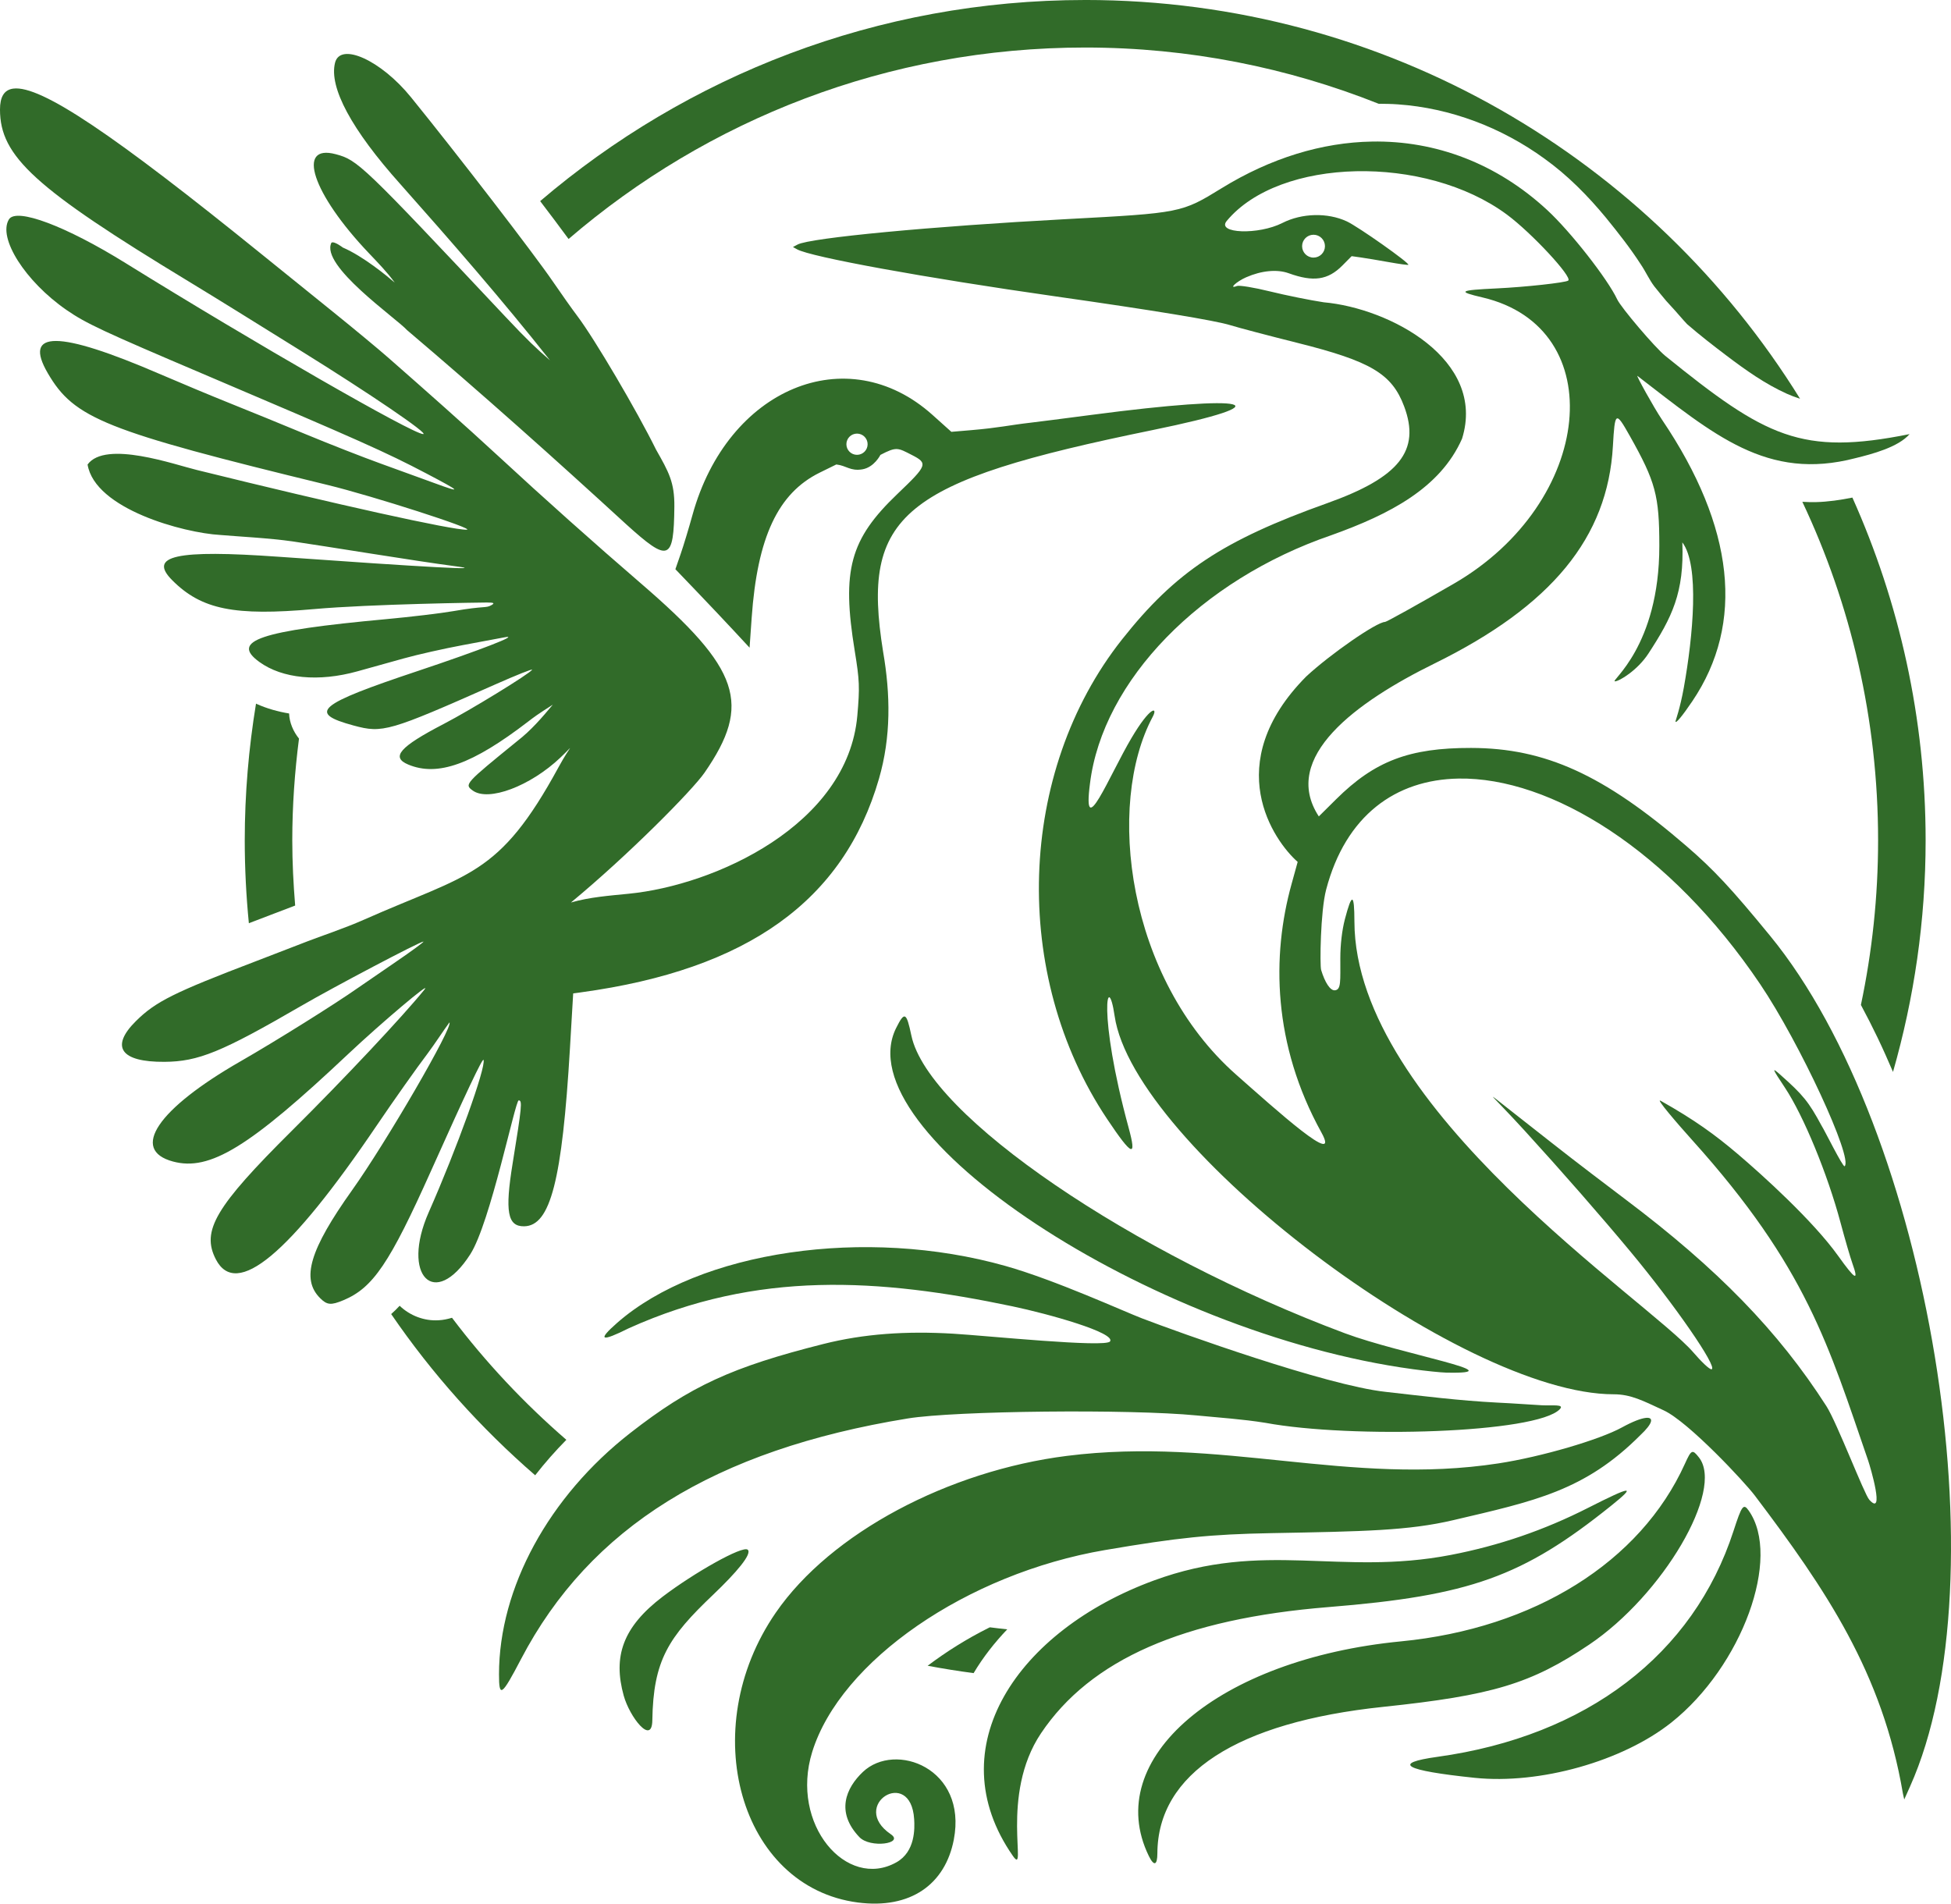
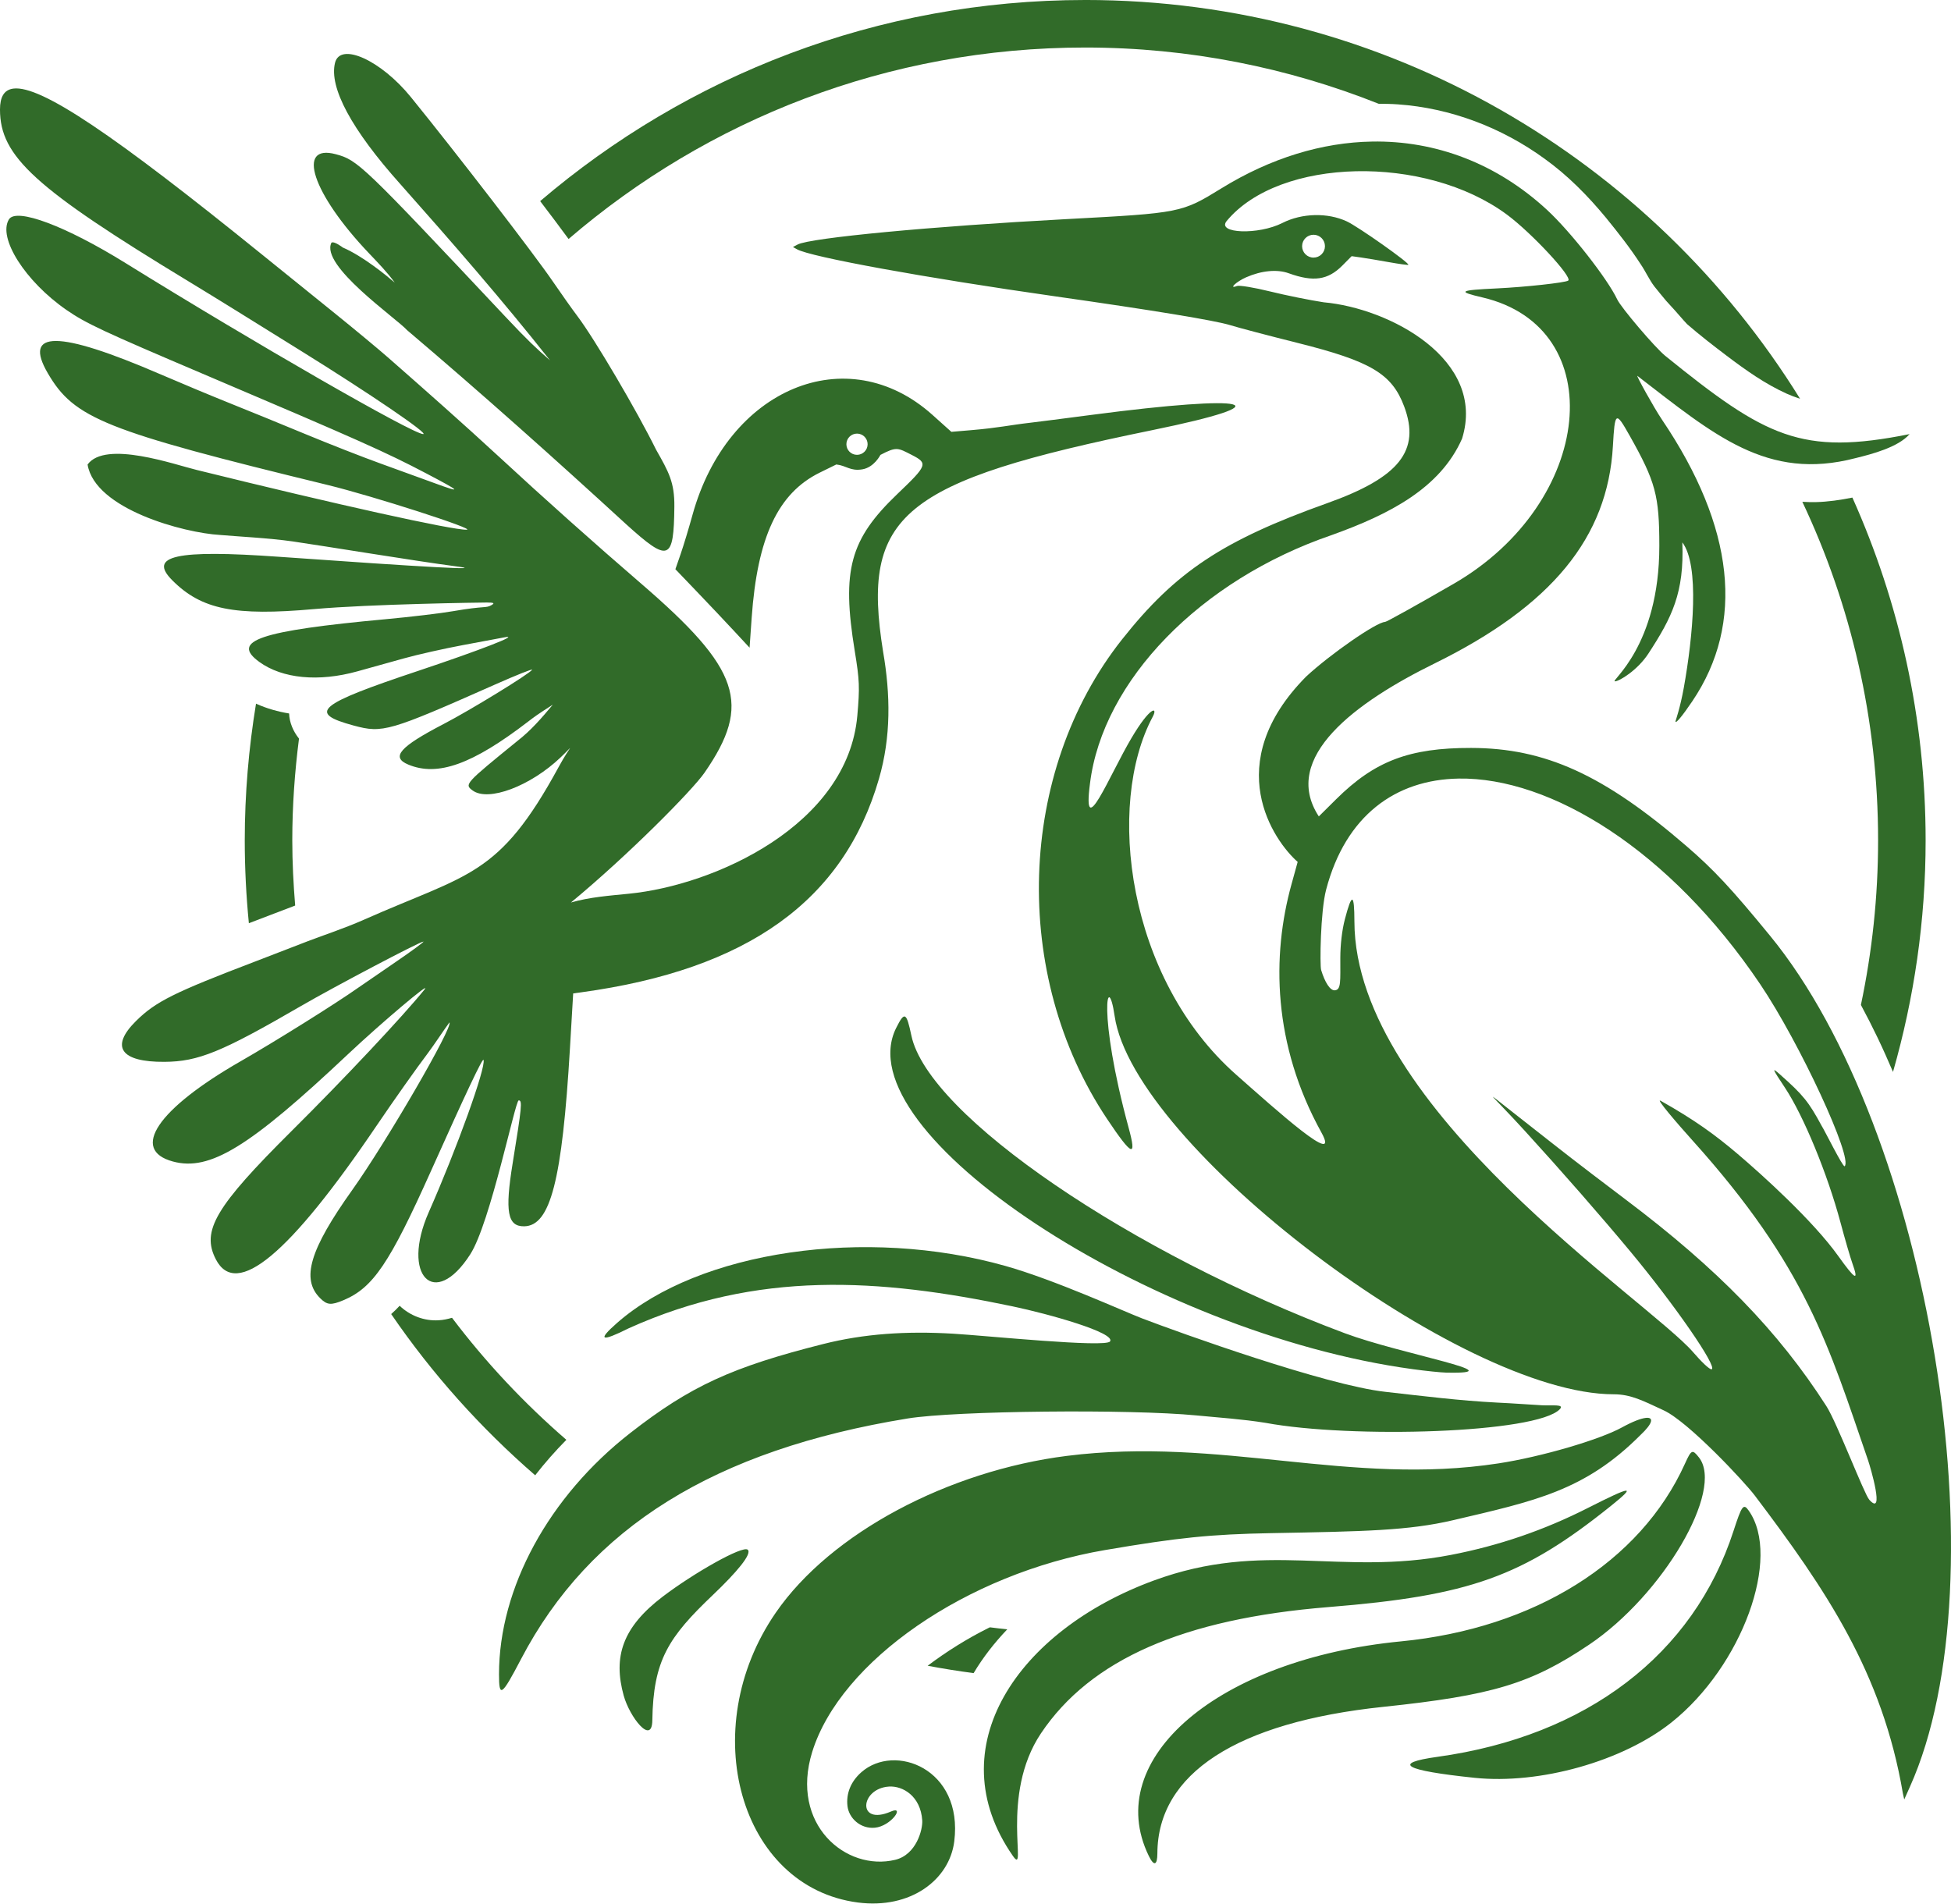
- <svg xmlns="http://www.w3.org/2000/svg" version="1.1" id="svg1" viewBox="0 0 300 292.742" width="300" height="292.742">
+ <svg xmlns="http://www.w3.org/2000/svg" version="1.1" id="svg1" viewBox="0 0 300 292.723" width="300" height="292.723">
  <defs id="defs1" />
  <g id="g1" transform="translate(-57.77473,-116.4844)">
-     <path id="path14" d="m 224.641,116.484 c -31.977,0 -61.234,11.662 -83.807,30.928 1.474,1.929 2.93,3.87 4.368,5.825 21.335,-18.34 49.072,-29.444 79.439,-29.444 15.949,0 31.163,3.088 45.121,8.647 0.985,0.011 1.97,0.019 2.951,0.093 8.108,0.563 15.983,3.572 22.542,8.345 3.553,2.547 6.645,5.68 9.424,9.041 1.902,2.337 3.777,4.707 5.408,7.243 0.739,1.089 1.271,2.306 2.064,3.36 0.593,0.745 1.203,1.479 1.813,2.211 0.924,0.995 1.824,2.011 2.715,3.036 0.18,0.187 0.343,0.389 0.527,0.572 1.962,1.704 4.021,3.295 6.092,4.864 2.898,2.189 5.884,4.319 9.208,5.817 0.669,0.304 1.356,0.563 2.056,0.78 -22.789,-36.786 -63.503,-61.32 -109.923,-61.32 z m 117.972,76.52 c -1.865,0.374 -3.746,0.652 -5.65,0.697 -0.683,0.021 -1.365,-0.017 -2.047,-0.048 7.46,15.788 11.648,33.43 11.648,52.063 0,8.681 -0.921,17.144 -2.642,25.31 0.897,1.664 1.753,3.349 2.571,5.05 0.829,1.731 1.606,3.486 2.363,5.249 3.243,-11.318 5.017,-23.254 5.017,-35.609 0,-18.778 -4.046,-36.607 -11.26,-52.712 z m -245.472,31.687 c -1.122,6.846 -1.732,13.863 -1.732,21.025 0,4.3 0.221,8.549 0.632,12.742 2.371,-0.911 4.744,-1.818 7.12,-2.717 -0.269,-3.31 -0.443,-6.646 -0.443,-10.026 0,-5.306 0.376,-10.522 1.032,-15.648 -0.883,-1.102 -1.467,-2.445 -1.522,-3.864 -1.726,-0.278 -3.421,-0.762 -5.018,-1.475 -0.024,-0.011 -0.045,-0.027 -0.069,-0.039 z m 22.087,92.596 c -0.408,0.452 -0.852,0.868 -1.303,1.276 6.29,9.193 13.749,17.515 22.142,24.793 1.489,-1.914 3.092,-3.728 4.794,-5.455 -6.493,-5.623 -12.4,-11.903 -17.583,-18.768 -0.665,0.198 -1.343,0.347 -2.042,0.381 -2.201,0.146 -4.425,-0.701 -6.009,-2.228 z m 90.757,49.447 c -0.103,0.051 -0.22,0.106 -0.315,0.153 -3.252,1.631 -6.345,3.571 -9.254,5.758 2.334,0.444 4.692,0.818 7.069,1.134 1.45,-2.433 3.21,-4.678 5.169,-6.731 -0.895,-0.087 -1.779,-0.208 -2.668,-0.314 z" style="fill:#316b29;fill-opacity:1;stroke-width:0.365" />
-     <path id="path12" style="fill:#316b29;fill-opacity:1;stroke-width:0.398" d="m 59.815,130.111 c -1.413,0.184 -2.041,1.286 -2.041,3.218 0,7.215 5.354,12.09 29.067,26.469 2.08,1.262 5.485,3.354 7.565,4.649 2.08,1.295 6.381,3.968 9.556,5.939 10.702,6.644 19.824,12.853 18.884,12.853 -1.581,0 -25.815,-13.926 -45.761,-26.296 -9.207,-5.71 -16.802,-8.558 -17.934,-6.726 -1.753,2.837 2.51,9.552 8.844,13.931 2.987,2.065 5.606,3.29 21.235,9.936 23.745,10.097 27.881,11.941 34.081,15.198 5.408,2.84 5.62,3.093 1.258,1.492 -1.807,-0.663 -5.525,-2.014 -8.262,-3.001 -2.737,-0.988 -7.934,-3.023 -11.547,-4.522 -3.613,-1.5 -8.81,-3.623 -11.547,-4.718 -2.737,-1.095 -7.665,-3.151 -10.95,-4.567 -15.548,-6.702 -21.008,-6.728 -17.135,-0.083 4.06,6.965 8.744,8.835 43.016,17.178 6.931,1.687 22.929,6.835 21.39,6.883 -2.19,0.068 -19.895,-3.851 -41.497,-9.187 -3.351,-0.805 -14.058,-4.621 -16.796,-0.838 1.125,6.861 14.804,10.517 20.379,10.832 2.518,0.224 7.558,0.475 11.149,0.992 4.529,0.652 19.243,3.074 25.039,3.822 5.275,0.681 -4.369,0.163 -27.158,-1.46 -15.808,-1.126 -20.164,-0.162 -16.374,3.628 4.488,4.488 9.523,5.509 21.789,4.418 8.687,-0.773 25.8,-1.014 26.567,-1.011 1.087,0.005 1.248,0.091 0.734,0.391 -0.899,0.525 -0.965,0.074 -5.91,0.938 -1.861,0.325 -6.52,0.881 -10.353,1.234 -19.407,1.789 -23.941,3.323 -19.446,6.578 3.544,2.567 9.106,3.1 15.066,1.444 1.861,-0.517 5.087,-1.415 7.167,-1.996 2.08,-0.581 6.175,-1.503 9.099,-2.048 2.924,-0.545 5.791,-1.081 6.371,-1.19 2.586,-0.488 -3.849,2.011 -13.326,5.174 -15.482,5.168 -17.006,6.463 -9.875,8.394 4.461,1.207 5.405,0.933 21.773,-6.322 3.234,-1.433 5.783,-2.45 5.665,-2.258 -0.386,0.624 -9.452,6.183 -13.603,8.341 -6.771,3.519 -8.156,5.106 -5.445,6.239 4.525,1.891 9.864,-0.025 18.455,-6.623 0.853,-0.655 1.393,-1.071 3.775,-2.586 -1.667,1.998 -3.367,3.972 -5.438,5.574 -8.096,6.582 -8.182,6.676 -6.887,7.623 2.415,1.766 8.855,-0.655 13.516,-5.081 2.317,-2.2 1.585,-1.984 -0.317,1.512 -9.203,16.91 -13.795,16.287 -29.922,23.442 -3.002,1.332 -6.929,2.636 -8.572,3.282 -1.642,0.645 -5.226,2.028 -7.964,3.072 -12.72,4.851 -15.491,6.234 -18.521,9.237 -3.993,3.958 -2.345,6.311 4.386,6.264 5.217,-0.036 8.781,-1.493 21.005,-8.588 5.134,-2.98 18.288,-9.905 18.815,-9.905 0.182,0 -1.755,1.424 -4.305,3.165 -2.55,1.741 -5.134,3.517 -5.742,3.945 -3.507,2.473 -12.699,8.221 -18.093,11.315 -12.749,7.313 -16.994,13.613 -10.373,15.396 5.671,1.527 11.74,-2.196 26.962,-16.543 5.033,-4.744 12.98,-11.456 11.714,-9.894 -3.379,4.169 -12.299,13.665 -20.352,21.667 -11.806,11.731 -13.993,15.428 -11.724,19.817 3.137,6.066 11.283,-0.715 24.744,-20.599 2.595,-3.832 6.119,-8.818 7.832,-11.079 1.066,-1.419 2.44,-3.547 3.341,-4.756 0.618,0.618 -9.695,18.393 -14.963,25.789 -6.527,9.164 -7.865,13.668 -4.932,16.601 v 7.2e-4 c 1.075,1.075 1.67,1.129 3.591,0.327 4.554,-1.903 7.099,-5.662 13.483,-19.914 5.399,-12.054 7.938,-17.42 8.065,-17.04 0.386,1.157 -4.11,13.653 -8.422,23.411 -4.321,9.78 0.889,15.063 6.385,6.474 3.09,-4.829 6.91,-23.663 7.443,-23.663 0.578,0 0.489,0.93 -0.932,9.682 -1.208,7.44 -0.79,9.722 1.772,9.683 4.039,-0.062 5.84,-7.061 7.039,-27.357 l 0.499,-8.457 1.223,-0.167 c 25.598,-3.503 40.376,-14.103 45.797,-32.845 1.867,-6.449 1.776,-12.942 0.631,-19.557 -3.379,-21.083 2.775,-26.146 41.399,-34.053 20.689,-4.236 15.303,-5.585 -9.357,-2.344 -4.161,0.547 -8.372,1.086 -9.357,1.199 -3.312,0.379 -4.824,0.783 -9.179,1.152 l -3.007,0.254 -2.903,-2.604 c -13.12,-11.765 -31.534,-4.083 -36.906,15.397 -0.558,2.023 -1.377,4.725 -1.82,6.005 l -0.806,2.328 3.32,3.465 c 1.826,1.906 4.393,4.621 5.704,6.034 l 2.384,2.569 0.321,-4.579 c 0.87,-12.399 4.045,-19.18 10.46,-22.338 l 2.557,-1.258 c 1.557,0.176 2.153,1.057 3.995,0.75 1.842,-0.307 2.786,-2.222 2.786,-2.222 2.491,-1.303 2.676,-1.088 4.812,0.002 2.533,1.292 2.425,1.589 -2.177,5.983 -7.324,6.993 -8.613,11.722 -6.585,24.153 0.741,4.541 0.784,5.608 0.398,9.97 -1.484,16.796 -21.861,26.076 -35.156,27.378 -2.972,0.3 -5.995,0.515 -8.876,1.347 8.822,-7.296 18.663,-17.25 20.538,-19.962 7.313,-10.574 5.503,-15.949 -9.813,-29.134 -6.952,-5.984 -15.156,-13.309 -21.675,-19.349 -5.61,-5.181 -11.334,-10.235 -17.072,-15.274 -1.451,-1.281 -5.326,-4.496 -8.611,-7.145 -3.285,-2.649 -8.212,-6.628 -10.95,-8.843 C 75.364,137.259 64.055,129.558 59.815,130.111 Z m 129.739,53.054 a 1.632,1.632 0 0 1 1.632,1.632 1.632,1.632 0 0 1 -1.632,1.632 1.632,1.632 0 0 1 -1.632,-1.632 1.632,1.632 0 0 1 1.632,-1.632 z m -35.468,13.964 c -11.068,-10.154 -22.265,-20.159 -33.718,-29.876 -1.692,-1.862 -13.4,-9.939 -11.627,-13.451 0.424,-0.28 1.751,0.75 1.751,0.75 3.109,1.333 6.758,4.343 7.981,5.393 -1.189,-1.646 -2.624,-3.099 -4.017,-4.571 -8.635,-9.084 -11.205,-16.832 -5.034,-15.17 3.368,0.907 4.012,1.524 26.037,24.952 3.526,3.75 4.704,4.835 6.883,6.734 -7.343,-9.287 -15.135,-18.223 -22.994,-27.076 -7.51,-8.387 -11.008,-14.883 -10.056,-18.675 0.809,-3.225 7.061,-0.393 11.672,5.289 7.09,8.735 18.971,24.167 21.802,28.318 1.27,1.861 2.985,4.28 3.812,5.375 2.615,3.462 9.122,14.513 12.075,20.506 1.948,3.433 2.852,5.027 2.816,8.76 -0.082,8.368 -0.852,8.654 -7.384,2.741 z" />
-     <path id="path7" style="fill:#316b29;fill-opacity:1;stroke-width:0.365" d="m 268.736,138.255 c -7.637,0.131 -15.53,2.507 -23.102,7.166 -6.181,3.803 -6.249,3.817 -23.967,4.764 -20.635,1.104 -39.321,2.873 -41.249,3.905 -0.238,0.127 -0.713,0.381 -0.713,0.381 0,0 0.423,0.237 0.635,0.355 2.109,1.18 19.668,4.379 39.683,7.23 15.177,2.162 24.586,3.711 26.92,4.432 1.296,0.4 5.923,1.62 10.283,2.711 11.356,2.841 14.582,4.76 16.465,9.793 2.538,6.784 -0.746,10.914 -11.824,14.867 -16.068,5.734 -23.321,10.549 -31.553,20.95 -16.145,20.398 -17.116,51.601 -2.294,73.766 3.888,5.815 4.562,5.971 3.313,1.382 -4.87,-17.893 -3.216,-24.443 -2.167,-17.241 2.915,20.002 53.273,58.183 76.74,58.183 2.686,0 4.55,1.025 7.674,2.463 3.81,1.753 12.472,11.047 14.03,13.115 10.948,14.485 19.611,27.254 22.77,45.819 l 0.204,0.914 0.888,-1.984 c 14.323,-31.987 3,-100.903 -21.491,-130.805 -5.987,-7.31 -8.685,-10.203 -12.906,-13.843 -12.702,-10.954 -21.709,-15.056 -33.097,-15.075 -9.499,-0.016 -14.816,2.006 -20.751,7.892 l -2.661,2.639 c -5.958,-9.108 5.826,-17.634 17.748,-23.497 18.056,-8.88 26.68,-19.382 27.473,-33.454 0.3,-5.335 0.429,-5.415 2.577,-1.601 3.99,7.088 4.559,9.202 4.561,16.95 0.004,15.54 -7.631,20.831 -6.825,20.831 0.655,0 3.47,-1.705 5.137,-4.26 3.643,-5.582 5.53,-9.374 5.226,-17.109 2.68,3.52 1.645,14.424 0.227,22.34 -0.567,3.165 -1.278,5.109 -1.279,5.171 -0.01,0.466 1.026,-0.77 2.597,-3.099 8.083,-11.979 6.487,-26.768 -4.67,-43.278 -1.246,-1.843 -4.076,-6.964 -3.777,-6.734 11.771,9.056 19.915,16.194 33.519,12.645 2.565,-0.628 6.575,-1.679 8.326,-3.696 -16.644,3.345 -22.105,0.486 -37.584,-12.049 -1.56,-1.264 -6.776,-7.395 -7.374,-8.67 -1.479,-3.15 -7.156,-10.398 -10.751,-13.726 -7.745,-7.171 -17.14,-10.713 -26.958,-10.545 z m -2.455,4.562 c 8.188,-0.185 16.932,2.017 23.217,6.674 3.785,2.805 10.104,9.606 9.422,10.14 -0.408,0.319 -6.601,0.997 -11.014,1.206 -5.788,0.274 -6.1,0.471 -2.193,1.383 19.873,4.642 17.177,31.564 -4.41,44.039 -5.654,3.268 -10.33,5.867 -10.554,5.867 -1.269,0 -8.401,4.936 -12.127,8.395 -13.32,13.461 -4.955,25.305 -1.308,28.507 l -0.934,3.385 c -3.078,11.064 -2.903,24.675 4.578,38.216 3.115,5.638 -6.987,-3.483 -13.097,-8.877 -16.769,-14.804 -20.097,-41.476 -12.829,-55.058 0.826,-1.543 -0.357,-1.645 -3.27,3.281 -3.446,5.827 -7.593,16.294 -6.384,7.002 1.945,-15.837 17.001,-31.314 37.168,-38.21 8.904,-3.192 16.691,-7.216 20.046,-14.825 3.777,-12.17 -11.139,-20.07 -21.274,-20.971 -2.111,-0.32 -5.827,-1.072 -8.258,-1.671 -2.45,-0.604 -4.717,-0.976 -5.085,-0.834 -1.364,0.523 -0.088,-0.681 1.421,-1.342 2.363,-1.034 4.765,-1.261 6.546,-0.617 3.797,1.373 6.029,1.05 8.254,-1.198 l 1.418,-1.432 1.415,0.2 c 0.778,0.11 2.715,0.434 4.304,0.719 1.589,0.285 2.939,0.47 2.998,0.41 0.247,-0.247 -7.707,-5.861 -9.462,-6.678 -2.953,-1.375 -6.913,-1.277 -9.902,0.243 -3.683,1.873 -10.18,1.639 -8.564,-0.308 4.058,-4.89 11.689,-7.461 19.877,-7.646 z m -6.528,9.767 a 1.758,1.758 0 0 1 1.757,1.757 1.758,1.758 0 0 1 -1.757,1.757 1.758,1.758 0 0 1 -1.758,-1.757 1.758,1.758 0 0 1 1.758,-1.757 z m 22.305,83.629 c 14.127,-0.234 32.444,10.939 46.397,31.652 6.069,9.009 14.321,26.825 12.957,27.971 -0.335,0.03 -3.03,-5.444 -3.533,-6.233 -1.988,-3.681 -2.836,-4.73 -6.366,-7.857 -1.341,-1.188 -1.28,-1.021 0.73,2.01 2.859,4.311 6.533,13.23 8.548,20.755 0.684,2.554 1.501,5.364 1.816,6.243 1.026,2.867 0.473,2.578 -2.186,-1.142 -3.843,-5.377 -11.626,-12.421 -15.424,-15.648 -3.499,-2.973 -6.626,-5.25 -11.863,-8.198 -0.894,-0.503 2.676,3.633 4.833,6.03 17.626,19.585 20.984,31.645 27.069,49.294 0.348,1.02 2.623,8.745 0.176,6.031 -0.79,-0.876 -4.976,-11.871 -6.594,-14.394 -7.371,-11.499 -16.721,-21.123 -30.888,-31.789 -1.708,-1.286 -4.093,-3.097 -5.299,-4.024 -4.146,-3.154 -7.882,-6.131 -12.186,-9.503 -4.774,-3.741 -3.314,-2.843 2.011,2.991 5.612,6.149 11.751,13.169 16.239,18.571 6.828,8.219 13.392,17.725 12.481,18.075 -0.302,0.116 -1.69,-1.273 -2.829,-2.597 -6.796,-7.894 -52.034,-37.438 -52.107,-66.24 -0.011,-4.385 -0.386,-4.481 -1.463,-0.378 -0.439,1.673 -0.702,3.902 -0.705,5.981 -0.005,3.562 0.137,4.836 -0.808,4.959 -0.748,0.097 -1.569,-1.232 -2.141,-3.125 -0.219,-0.723 -0.109,-9.009 0.764,-12.338 3.002,-11.437 10.706,-16.936 20.372,-17.096 z" />
-     <path id="path4" style="fill:#316b29;fill-opacity:1;stroke-width:0.365" d="m 234.419,401.887 c -7.293,-14.96 10.7,-30.268 38.777,-32.99 20.497,-1.987 36.821,-12.197 43.66,-27.307 0.994,-2.195 1.148,-2.265 2.16,-0.979 3.936,5.004 -5.545,21.168 -16.888,28.794 -8.944,6.013 -14.855,7.798 -31.673,9.564 -22.505,2.363 -34.675,10.263 -34.714,22.535 -0.006,1.859 -0.528,2.011 -1.322,0.384 z m 76.424,-67.357 c -0.755,0.083 -2.011,0.558 -3.669,1.468 -3.433,1.884 -12.36,4.514 -18.994,5.53 -22.984,3.52 -42.643,-4.144 -66.35,-1.156 -18.135,2.286 -36.295,11.812 -44.773,24.121 -12.364,17.949 -5.502,42.19 12.614,44.559 8.137,1.064 13.45,-2.813 14.767,-9.658 2.114,-10.99 -8.997,-15.138 -13.979,-10.42 -2.59,2.452 -4.23,6.159 -0.537,10.027 1.672,1.751 6.939,0.994 4.835,-0.441 -6.522,-4.449 3.065,-10.498 3.584,-2.33 0.089,1.401 0.198,4.998 -2.724,6.641 -7.65,4.302 -16.41,-5.821 -12.952,-16.97 4.345,-14.011 23.801,-27.426 45.033,-31.049 11.203,-1.912 16.278,-2.428 25.544,-2.599 14.404,-0.266 21.123,-0.384 27.995,-1.996 12.494,-2.93 20.225,-4.507 28.758,-13.063 1.978,-1.85 2.109,-2.803 0.849,-2.665 z m -97.319,67.36 c -11.619,-16.679 0.8,-34.683 21.657,-42.348 17.035,-6.261 28.59,-0.646 45.664,-3.935 7.423,-1.43 14.359,-3.807 21.12,-7.239 6.783,-3.443 7.504,-3.503 3.501,-0.291 -13.569,10.888 -21.68,13.793 -43.417,15.547 -22.33,1.803 -36.584,8.06 -44.201,19.406 -6.417,9.558 -1.958,22.256 -4.324,18.861 z m 71.001,-12.01 c -10.856,-1.131 -12.817,-2.242 -5.704,-3.229 22.923,-3.181 39.339,-15.71 45.513,-34.737 1.274,-3.926 1.527,-4.268 2.326,-3.14 5.097,7.198 -1.014,23.962 -11.883,32.6 -7.508,5.967 -20.247,9.548 -30.252,8.506 z M 153.684,377.255 c -1.67,-6.018 -0.175,-10.549 6.002,-15.245 4.798,-3.647 12.267,-7.877 13.057,-7.211 0.728,0.614 -1.693,3.478 -5.323,6.935 -6.862,6.533 -9.196,10.052 -9.339,19.325 -0.06,3.883 -3.491,-0.542 -4.396,-3.804 z m -19.179,-3.292 c 0.006,-13.287 7.652,-27.339 20.203,-37.125 9.22,-7.189 15.598,-10.127 29.681,-13.675 6.226,-1.568 12.691,-2.01 19.943,-1.582 5.047,0.298 23.452,2.186 24.132,1.189 0.903,-1.325 -9.394,-4.219 -15.022,-5.4 -20.504,-4.303 -39.19,-5.536 -58.96,3.366 -4.312,2.159 -4.904,1.896 -1.822,-0.81 12.626,-11.086 38.243,-14.838 59.749,-8.753 7.626,2.158 18.176,6.98 20.953,8.044 5.788,2.218 28.358,10.317 37.457,11.307 5.717,0.646 11.427,1.361 17.176,1.654 2.513,0.115 5.614,0.349 6.899,0.413 1.584,0.078 3.499,-0.207 2.728,0.601 -3.544,3.714 -32.05,4.541 -45.259,2.099 -3.509,-0.566 -7.062,-0.796 -10.598,-1.139 -10.283,-1.001 -37.12,-0.72 -44.403,0.466 -29.713,4.836 -48.888,16.768 -59.472,37.007 -2.988,5.713 -3.387,5.989 -3.385,2.337 z m 140.517,-46.925 c -40.537,-5.514 -87.447,-36.507 -79.441,-52.485 1.287,-2.568 1.575,-2.424 2.33,1.168 2.613,12.421 34.184,33.66 66.671,45.797 8.61,3.216 26.57,6.291 15.555,6.05 -0.804,-0.018 -3.106,-0.256 -5.116,-0.529 z" />
+     <path id="path1" d="m 224.641,116.484 c -31.977,0 -61.234,11.662 -83.807,30.928 1.474,1.929 2.93,3.869 4.368,5.825 21.335,-18.34 49.072,-29.444 79.439,-29.444 15.949,0 31.163,3.088 45.121,8.647 0.985,0.011 1.97,0.019 2.951,0.093 8.108,0.563 15.983,3.572 22.542,8.345 3.553,2.547 6.645,5.68 9.424,9.041 1.902,2.337 3.777,4.707 5.408,7.243 0.739,1.089 1.271,2.306 2.064,3.36 0.593,0.745 1.203,1.479 1.813,2.211 0.924,0.995 1.824,2.011 2.715,3.036 0.18,0.187 0.343,0.389 0.527,0.572 1.962,1.704 4.021,3.295 6.092,4.864 2.898,2.189 5.884,4.319 9.208,5.817 0.669,0.304 1.356,0.563 2.056,0.78 -22.789,-36.786 -63.503,-61.32 -109.923,-61.32 z m 117.972,76.52 c -1.865,0.374 -3.746,0.652 -5.65,0.697 -0.683,0.021 -1.365,-0.017 -2.047,-0.048 7.46,15.788 11.648,33.43 11.648,52.063 0,8.681 -0.921,17.144 -2.642,25.31 0.897,1.664 1.753,3.349 2.571,5.05 0.829,1.731 1.606,3.486 2.363,5.249 3.243,-11.318 5.017,-23.254 5.017,-35.609 0,-18.778 -4.046,-36.607 -11.26,-52.712 z M 97.142,224.691 c -1.122,6.846 -1.732,13.863 -1.732,21.025 0,4.3 0.221,8.549 0.632,12.742 2.371,-0.911 4.744,-1.818 7.12,-2.717 -0.269,-3.31 -0.443,-6.646 -0.443,-10.026 0,-5.306 0.376,-10.521 1.032,-15.648 -0.883,-1.102 -1.467,-2.445 -1.522,-3.864 -1.726,-0.278 -3.421,-0.762 -5.018,-1.475 -0.024,-0.011 -0.045,-0.027 -0.069,-0.038 z m 22.087,92.596 c -0.408,0.452 -0.852,0.868 -1.303,1.276 6.29,9.193 13.749,17.515 22.142,24.793 1.489,-1.914 3.092,-3.728 4.794,-5.455 -6.493,-5.623 -12.4,-11.903 -17.583,-18.767 -0.665,0.198 -1.343,0.347 -2.042,0.381 -2.201,0.146 -4.425,-0.701 -6.009,-2.228 z m 90.757,49.447 c -0.103,0.051 -0.22,0.106 -0.315,0.153 -3.252,1.631 -6.345,3.571 -9.254,5.758 2.334,0.444 4.692,0.818 7.069,1.134 1.45,-2.433 3.21,-4.678 5.169,-6.731 -0.895,-0.087 -1.779,-0.208 -2.668,-0.314 z" style="fill:#316b29;fill-opacity:1;stroke-width:0.365" />
+     <path id="path2" style="fill:#316b29;fill-opacity:1;stroke-width:0.398" d="m 59.815,130.111 c -1.413,0.184 -2.041,1.286 -2.041,3.218 0,7.215 5.354,12.09 29.067,26.469 2.08,1.262 5.485,3.354 7.565,4.649 2.08,1.295 6.381,3.968 9.556,5.939 10.702,6.644 19.824,12.853 18.884,12.853 -1.581,0 -25.815,-13.926 -45.761,-26.296 -9.207,-5.71 -16.802,-8.558 -17.934,-6.726 -1.753,2.837 2.51,9.552 8.844,13.931 2.987,2.065 5.606,3.29 21.235,9.936 23.745,10.097 27.881,11.941 34.081,15.198 5.408,2.84 5.62,3.093 1.258,1.492 -1.807,-0.663 -5.525,-2.014 -8.262,-3.001 -2.737,-0.988 -7.934,-3.023 -11.547,-4.522 -3.613,-1.5 -8.81,-3.623 -11.547,-4.718 -2.737,-1.095 -7.665,-3.151 -10.95,-4.567 -15.548,-6.702 -21.008,-6.728 -17.135,-0.082 4.06,6.965 8.744,8.835 43.016,17.178 6.931,1.687 22.929,6.835 21.39,6.883 -2.19,0.068 -19.895,-3.851 -41.497,-9.187 -3.351,-0.805 -14.058,-4.621 -16.796,-0.838 1.125,6.861 14.804,10.517 20.379,10.832 2.518,0.224 7.558,0.475 11.149,0.992 4.529,0.652 19.243,3.074 25.039,3.822 5.275,0.681 -4.369,0.163 -27.158,-1.46 -15.808,-1.126 -20.164,-0.162 -16.374,3.628 4.488,4.488 9.523,5.509 21.789,4.418 8.687,-0.773 25.8,-1.014 26.567,-1.011 1.087,0.005 1.248,0.091 0.734,0.391 -0.899,0.525 -0.965,0.074 -5.91,0.938 -1.861,0.325 -6.52,0.881 -10.353,1.234 -19.407,1.789 -23.941,3.323 -19.446,6.578 3.544,2.567 9.106,3.1 15.066,1.444 1.861,-0.517 5.087,-1.415 7.167,-1.996 2.08,-0.581 6.175,-1.503 9.099,-2.048 2.924,-0.545 5.791,-1.081 6.371,-1.19 2.586,-0.488 -3.849,2.011 -13.326,5.174 -15.482,5.168 -17.006,6.463 -9.875,8.394 4.461,1.207 5.405,0.933 21.773,-6.322 3.234,-1.433 5.783,-2.45 5.665,-2.258 -0.386,0.624 -9.452,6.183 -13.603,8.341 -6.771,3.519 -8.156,5.106 -5.445,6.239 4.525,1.891 9.864,-0.025 18.455,-6.623 0.853,-0.655 1.393,-1.071 3.775,-2.586 -1.667,1.998 -3.367,3.972 -5.438,5.574 -8.096,6.582 -8.182,6.676 -6.887,7.623 2.415,1.766 8.855,-0.655 13.516,-5.081 2.317,-2.2 1.585,-1.984 -0.317,1.512 -9.203,16.91 -13.795,16.287 -29.922,23.442 -3.002,1.332 -6.929,2.636 -8.572,3.282 -1.642,0.645 -5.226,2.028 -7.964,3.072 -12.72,4.851 -15.491,6.234 -18.521,9.237 -3.993,3.958 -2.345,6.311 4.386,6.264 5.217,-0.036 8.781,-1.493 21.005,-8.588 5.134,-2.98 18.288,-9.905 18.815,-9.905 0.182,0 -1.755,1.424 -4.305,3.165 -2.55,1.741 -5.134,3.517 -5.742,3.945 -3.507,2.473 -12.699,8.221 -18.093,11.315 -12.749,7.313 -16.994,13.613 -10.373,15.396 5.671,1.527 11.74,-2.196 26.962,-16.543 5.033,-4.744 12.98,-11.456 11.714,-9.894 -3.379,4.169 -12.299,13.665 -20.352,21.667 -11.806,11.731 -13.993,15.428 -11.724,19.817 3.137,6.066 11.283,-0.715 24.744,-20.599 2.595,-3.832 6.119,-8.818 7.832,-11.079 1.066,-1.419 2.44,-3.547 3.341,-4.756 0.618,0.618 -9.695,18.393 -14.963,25.789 -6.527,9.164 -7.865,13.668 -4.932,16.601 v 7.3e-4 c 1.075,1.075 1.67,1.129 3.591,0.327 4.554,-1.903 7.099,-5.662 13.483,-19.914 5.399,-12.054 7.938,-17.42 8.065,-17.04 0.386,1.157 -4.11,13.653 -8.422,23.411 -4.321,9.78 0.889,15.063 6.385,6.474 3.09,-4.829 6.91,-23.663 7.443,-23.663 0.578,0 0.489,0.93 -0.932,9.682 -1.208,7.44 -0.79,9.722 1.772,9.683 4.039,-0.062 5.84,-7.061 7.039,-27.357 l 0.499,-8.457 1.223,-0.167 c 25.598,-3.503 40.376,-14.103 45.797,-32.845 1.867,-6.449 1.776,-12.942 0.631,-19.557 -3.379,-21.083 2.775,-26.146 41.399,-34.053 20.689,-4.236 15.303,-5.585 -9.357,-2.344 -4.161,0.547 -8.372,1.086 -9.357,1.199 -3.312,0.379 -4.824,0.783 -9.179,1.152 l -3.007,0.254 -2.903,-2.604 c -13.12,-11.765 -31.534,-4.083 -36.906,15.397 -0.558,2.023 -1.377,4.725 -1.82,6.005 l -0.806,2.328 3.32,3.465 c 1.826,1.906 4.393,4.621 5.704,6.034 l 2.384,2.569 0.321,-4.579 c 0.87,-12.399 4.045,-19.18 10.46,-22.338 l 2.557,-1.258 c 1.557,0.176 2.153,1.057 3.995,0.75 1.842,-0.307 2.786,-2.222 2.786,-2.222 2.491,-1.303 2.676,-1.088 4.812,10e-4 2.533,1.292 2.425,1.589 -2.177,5.983 -7.324,6.993 -8.613,11.722 -6.585,24.153 0.741,4.541 0.784,5.608 0.398,9.97 -1.484,16.796 -21.861,26.076 -35.156,27.378 -2.972,0.3 -5.995,0.515 -8.876,1.347 8.822,-7.296 18.663,-17.25 20.538,-19.962 7.313,-10.574 5.503,-15.949 -9.813,-29.134 -6.952,-5.984 -15.156,-13.309 -21.675,-19.349 -5.61,-5.181 -11.334,-10.235 -17.072,-15.274 -1.451,-1.281 -5.326,-4.496 -8.611,-7.145 -3.285,-2.649 -8.212,-6.628 -10.95,-8.843 -22.627,-18.306 -33.935,-26.008 -38.175,-25.455 z m 129.739,53.054 a 1.632,1.632 0 0 1 1.632,1.632 1.632,1.632 0 0 1 -1.632,1.632 1.632,1.632 0 0 1 -1.632,-1.632 1.632,1.632 0 0 1 1.632,-1.632 z m -35.468,13.964 c -11.068,-10.154 -22.265,-20.159 -33.718,-29.876 -1.692,-1.862 -13.4,-9.939 -11.627,-13.451 0.424,-0.28 1.751,0.75 1.751,0.75 3.109,1.333 6.758,4.343 7.981,5.393 -1.189,-1.646 -2.624,-3.099 -4.017,-4.571 -8.635,-9.084 -11.205,-16.832 -5.034,-15.17 3.368,0.907 4.012,1.524 26.037,24.952 3.526,3.75 4.704,4.835 6.883,6.734 -7.343,-9.287 -15.135,-18.223 -22.994,-27.076 -7.51,-8.387 -11.008,-14.883 -10.056,-18.675 0.809,-3.225 7.061,-0.393 11.672,5.289 7.09,8.735 18.971,24.167 21.802,28.318 1.27,1.861 2.985,4.28 3.812,5.375 2.615,3.462 9.122,14.513 12.075,20.506 1.948,3.433 2.852,5.027 2.816,8.76 -0.082,8.368 -0.852,8.654 -7.384,2.741 z" />
+     <path id="path3" style="fill:#316b29;fill-opacity:1;stroke-width:0.365" d="m 268.736,138.255 c -7.637,0.131 -15.53,2.507 -23.102,7.166 -6.181,3.803 -6.249,3.817 -23.967,4.764 -20.635,1.104 -39.321,2.873 -41.249,3.905 -0.238,0.127 -0.713,0.381 -0.713,0.381 0,0 0.423,0.237 0.635,0.355 2.109,1.18 19.668,4.379 39.683,7.23 15.177,2.162 24.586,3.711 26.92,4.432 1.296,0.4 5.923,1.62 10.283,2.711 11.356,2.841 14.582,4.76 16.465,9.793 2.538,6.784 -0.746,10.914 -11.824,14.867 -16.068,5.734 -23.321,10.549 -31.553,20.95 -16.145,20.398 -17.116,51.601 -2.294,73.766 3.888,5.815 4.562,5.971 3.313,1.382 -4.87,-17.893 -3.216,-24.443 -2.167,-17.241 2.915,20.002 53.273,58.183 76.74,58.183 2.686,0 4.55,1.025 7.674,2.463 3.81,1.753 12.472,11.047 14.03,13.115 10.948,14.485 19.611,27.254 22.77,45.819 l 0.204,0.914 0.888,-1.984 c 14.323,-31.987 3,-100.903 -21.491,-130.805 -5.987,-7.31 -8.685,-10.203 -12.906,-13.843 -12.702,-10.954 -21.709,-15.056 -33.097,-15.075 -9.499,-0.016 -14.816,2.006 -20.751,7.892 l -2.661,2.639 c -5.958,-9.108 5.826,-17.634 17.748,-23.497 18.056,-8.88 26.68,-19.382 27.473,-33.454 0.3,-5.335 0.429,-5.415 2.577,-1.601 3.99,7.088 4.559,9.202 4.561,16.95 0.004,15.54 -7.631,20.831 -6.825,20.831 0.655,0 3.47,-1.705 5.137,-4.26 3.643,-5.582 5.53,-9.374 5.226,-17.109 2.68,3.52 1.645,14.424 0.227,22.34 -0.567,3.165 -1.278,5.109 -1.279,5.171 -0.01,0.466 1.026,-0.77 2.597,-3.099 8.083,-11.979 6.487,-26.768 -4.67,-43.278 -1.246,-1.843 -4.076,-6.964 -3.777,-6.734 11.771,9.056 19.915,16.194 33.519,12.645 2.565,-0.628 6.575,-1.679 8.326,-3.696 -16.644,3.345 -22.105,0.486 -37.584,-12.049 -1.56,-1.264 -6.776,-7.395 -7.374,-8.67 -1.479,-3.15 -7.156,-10.398 -10.751,-13.726 -7.745,-7.171 -17.14,-10.713 -26.958,-10.545 z m -2.455,4.563 c 8.188,-0.185 16.932,2.017 23.217,6.674 3.785,2.805 10.104,9.606 9.422,10.14 -0.408,0.319 -6.601,0.997 -11.014,1.206 -5.788,0.274 -6.1,0.471 -2.193,1.383 19.873,4.642 17.177,31.564 -4.41,44.039 -5.654,3.268 -10.33,5.867 -10.554,5.867 -1.269,0 -8.401,4.936 -12.127,8.395 -13.32,13.461 -4.955,25.305 -1.308,28.507 l -0.934,3.385 c -3.078,11.064 -2.903,24.675 4.578,38.216 3.115,5.638 -6.987,-3.483 -13.097,-8.877 -16.769,-14.804 -20.097,-41.476 -12.829,-55.058 0.826,-1.543 -0.357,-1.645 -3.27,3.281 -3.446,5.827 -7.593,16.294 -6.384,7.002 1.945,-15.837 17.001,-31.314 37.168,-38.21 8.904,-3.192 16.691,-7.216 20.046,-14.825 3.777,-12.17 -11.139,-20.07 -21.274,-20.971 -2.111,-0.32 -5.827,-1.072 -8.258,-1.671 -2.45,-0.604 -4.717,-0.976 -5.085,-0.834 -1.364,0.523 -0.088,-0.681 1.421,-1.342 2.363,-1.034 4.765,-1.261 6.546,-0.617 3.797,1.373 6.029,1.05 8.254,-1.198 l 1.418,-1.432 1.415,0.2 c 0.778,0.11 2.715,0.434 4.304,0.719 1.589,0.285 2.939,0.47 2.998,0.41 0.247,-0.247 -7.707,-5.861 -9.462,-6.678 -2.953,-1.375 -6.913,-1.277 -9.902,0.243 -3.683,1.873 -10.18,1.639 -8.564,-0.308 4.058,-4.89 11.689,-7.461 19.877,-7.646 z m -6.528,9.767 a 1.758,1.758 0 0 1 1.757,1.757 1.758,1.758 0 0 1 -1.757,1.757 1.758,1.758 0 0 1 -1.758,-1.757 1.758,1.758 0 0 1 1.758,-1.757 z m 22.305,83.629 c 14.127,-0.234 32.444,10.939 46.397,31.652 6.069,9.009 14.321,26.825 12.957,27.971 -0.335,0.03 -3.03,-5.444 -3.533,-6.233 -1.988,-3.681 -2.836,-4.73 -6.366,-7.857 -1.341,-1.188 -1.28,-1.021 0.73,2.01 2.859,4.311 6.533,13.23 8.548,20.755 0.684,2.554 1.501,5.364 1.816,6.243 1.026,2.867 0.473,2.578 -2.186,-1.142 -3.843,-5.377 -11.626,-12.421 -15.424,-15.648 -3.499,-2.973 -6.626,-5.25 -11.863,-8.198 -0.894,-0.503 2.676,3.633 4.833,6.03 17.626,19.585 20.984,31.645 27.069,49.294 0.348,1.02 2.623,8.745 0.176,6.031 -0.79,-0.876 -4.976,-11.871 -6.594,-14.394 -7.371,-11.499 -16.721,-21.123 -30.888,-31.789 -1.709,-1.286 -4.093,-3.097 -5.299,-4.024 -4.146,-3.154 -7.882,-6.131 -12.186,-9.503 -4.774,-3.741 -3.314,-2.843 2.011,2.991 5.612,6.149 11.751,13.169 16.239,18.571 6.828,8.219 13.392,17.725 12.48,18.075 -0.302,0.116 -1.69,-1.273 -2.829,-2.597 -6.796,-7.894 -52.034,-37.438 -52.107,-66.24 -0.011,-4.385 -0.386,-4.481 -1.463,-0.378 -0.439,1.673 -0.702,3.902 -0.705,5.981 -0.005,3.562 0.137,4.836 -0.808,4.959 -0.748,0.097 -1.569,-1.232 -2.141,-3.125 -0.219,-0.723 -0.109,-9.009 0.764,-12.338 3.002,-11.437 10.706,-16.936 20.372,-17.096 z" />
+     <path id="path4" style="fill:#316b29;fill-opacity:1;stroke-width:0.365" d="m 234.419,401.887 c -7.293,-14.96 10.7,-30.268 38.777,-32.99 20.497,-1.987 36.821,-12.197 43.66,-27.307 0.994,-2.195 1.148,-2.265 2.16,-0.979 3.936,5.004 -5.545,21.168 -16.888,28.794 -8.944,6.013 -14.855,7.798 -31.673,9.564 -22.505,2.363 -34.675,10.263 -34.714,22.535 -0.006,1.859 -0.528,2.011 -1.322,0.384 z m 76.424,-67.357 c -0.755,0.083 -2.011,0.558 -3.669,1.468 -3.433,1.884 -12.36,4.514 -18.994,5.53 -22.984,3.52 -42.643,-4.144 -66.35,-1.156 -18.135,2.286 -36.295,11.812 -44.773,24.121 -12.364,17.949 -5.502,42.19 12.614,44.559 8.137,1.064 14.105,-3.499 14.839,-9.403 1.388,-11.175 -9.165,-15.169 -14.3,-10.618 -1.669,1.48 -2.332,3.318 -2.123,5.181 0.209,1.863 1.998,3.549 4.213,3.342 2.502,-0.233 4.684,-3.453 2.48,-2.494 -5.26,2.287 -4.784,-3.562 -0.294,-3.836 2.104,-0.128 4.848,1.46 5.099,5.198 0.094,1.4 -0.9,5.283 -4.159,6.068 -7.555,1.82 -16.219,-5.439 -12.761,-16.589 4.345,-14.011 23.801,-27.426 45.033,-31.049 11.203,-1.912 16.278,-2.428 25.544,-2.599 14.404,-0.266 21.123,-0.384 27.995,-1.996 12.494,-2.93 20.225,-4.507 28.758,-13.063 1.978,-1.85 2.109,-2.803 0.849,-2.665 z m -97.319,67.36 c -11.619,-16.679 0.8,-34.683 21.657,-42.348 17.035,-6.261 28.59,-0.646 45.664,-3.935 7.423,-1.43 14.359,-3.807 21.12,-7.239 6.783,-3.443 7.504,-3.503 3.501,-0.291 -13.569,10.888 -21.68,13.793 -43.417,15.547 -22.33,1.803 -36.584,8.06 -44.201,19.406 -6.417,9.558 -1.958,22.256 -4.324,18.861 z m 71.001,-12.01 c -10.855,-1.131 -12.817,-2.242 -5.704,-3.229 22.923,-3.181 39.339,-15.71 45.513,-34.737 1.274,-3.926 1.527,-4.268 2.326,-3.14 5.097,7.198 -1.014,23.962 -11.883,32.6 -7.508,5.967 -20.247,9.548 -30.252,8.506 z M 153.684,377.255 c -1.67,-6.018 -0.175,-10.549 6.002,-15.245 4.798,-3.647 12.267,-7.877 13.057,-7.211 0.728,0.614 -1.693,3.478 -5.323,6.935 -6.862,6.533 -9.196,10.052 -9.339,19.325 -0.06,3.883 -3.491,-0.542 -4.396,-3.804 z m -19.179,-3.292 c 0.006,-13.287 7.652,-27.339 20.203,-37.125 9.22,-7.189 15.598,-10.127 29.681,-13.675 6.226,-1.568 12.691,-2.01 19.943,-1.582 5.047,0.298 23.452,2.186 24.132,1.189 0.903,-1.325 -9.394,-4.219 -15.022,-5.4 -20.504,-4.303 -39.19,-5.536 -58.96,3.366 -4.312,2.159 -4.904,1.896 -1.822,-0.81 12.626,-11.086 38.243,-14.838 59.749,-8.753 7.626,2.158 18.176,6.98 20.953,8.044 5.788,2.218 28.358,10.317 37.457,11.307 5.717,0.646 11.427,1.361 17.176,1.654 2.513,0.115 5.614,0.349 6.899,0.413 1.584,0.078 3.499,-0.207 2.728,0.601 -3.544,3.714 -32.05,4.541 -45.259,2.099 -3.509,-0.566 -7.062,-0.796 -10.598,-1.139 -10.283,-1.001 -37.12,-0.72 -44.403,0.466 -29.713,4.836 -48.888,16.768 -59.472,37.007 -2.988,5.713 -3.387,5.989 -3.385,2.337 z m 140.517,-46.925 c -40.537,-5.514 -87.447,-36.507 -79.441,-52.485 1.287,-2.568 1.575,-2.424 2.33,1.168 2.613,12.421 34.184,33.66 66.671,45.797 8.61,3.216 26.57,6.291 15.555,6.05 -0.804,-0.018 -3.106,-0.256 -5.116,-0.529 z" />
  </g>
</svg>
